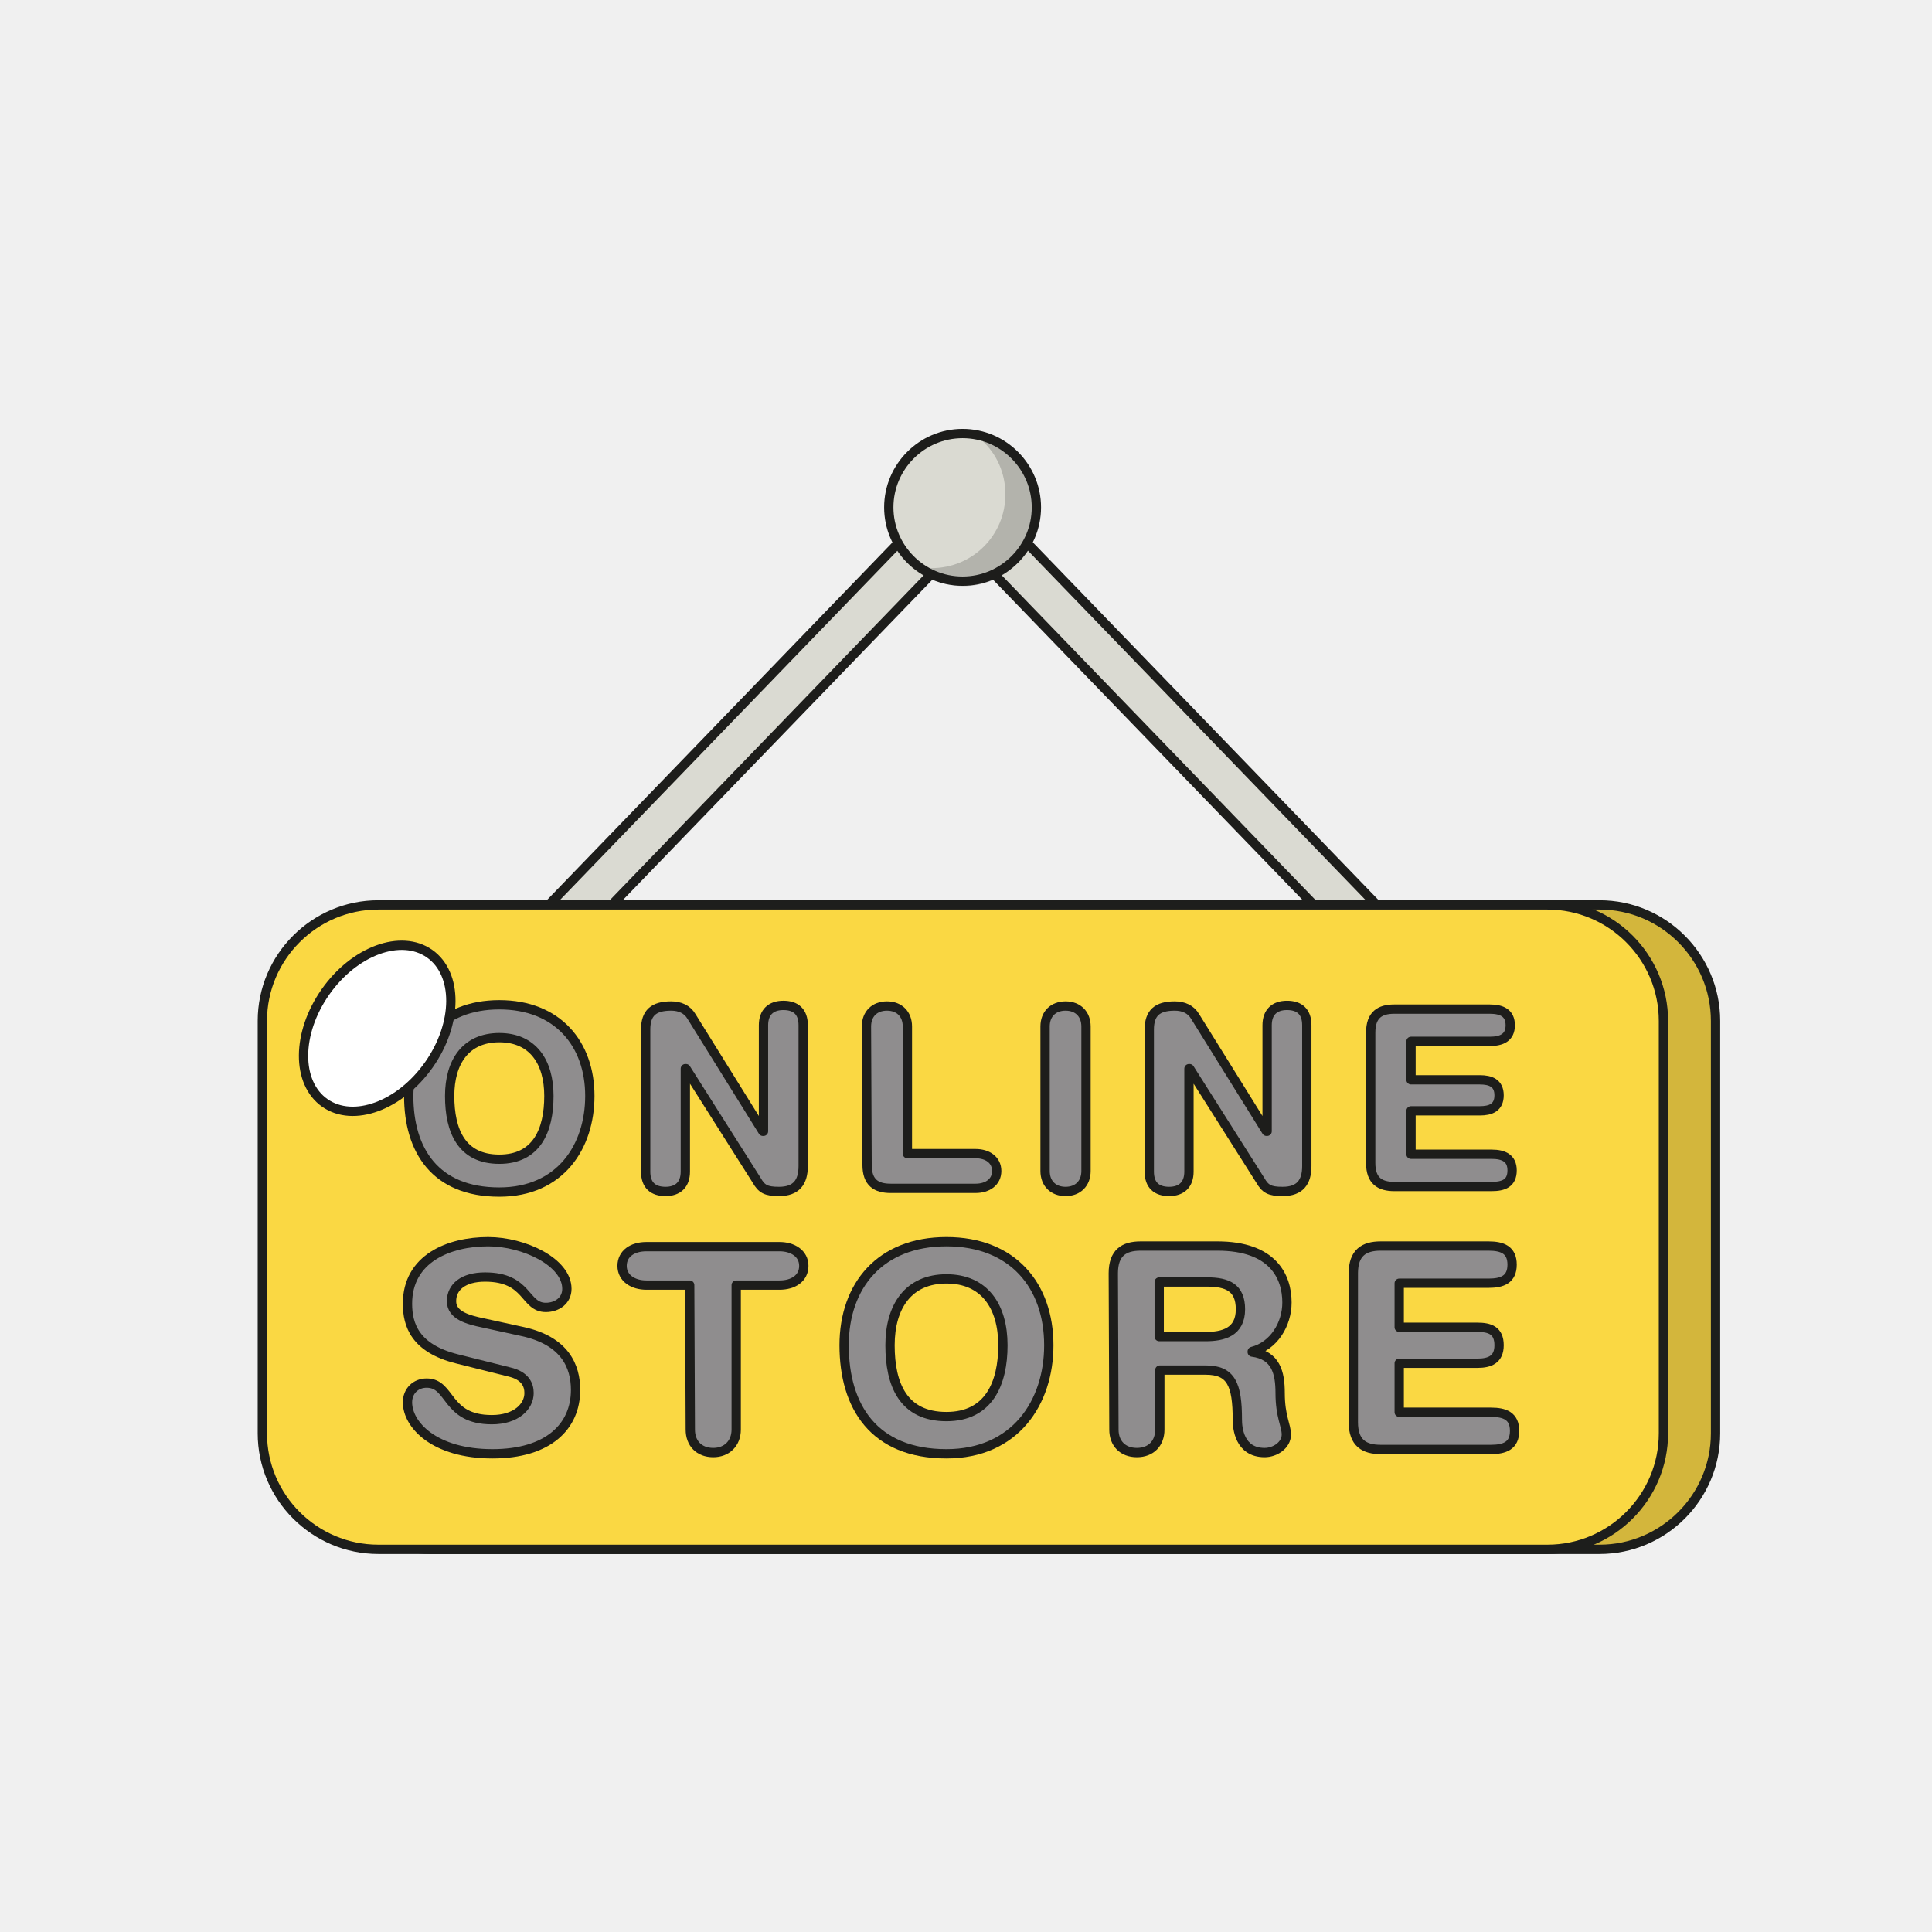
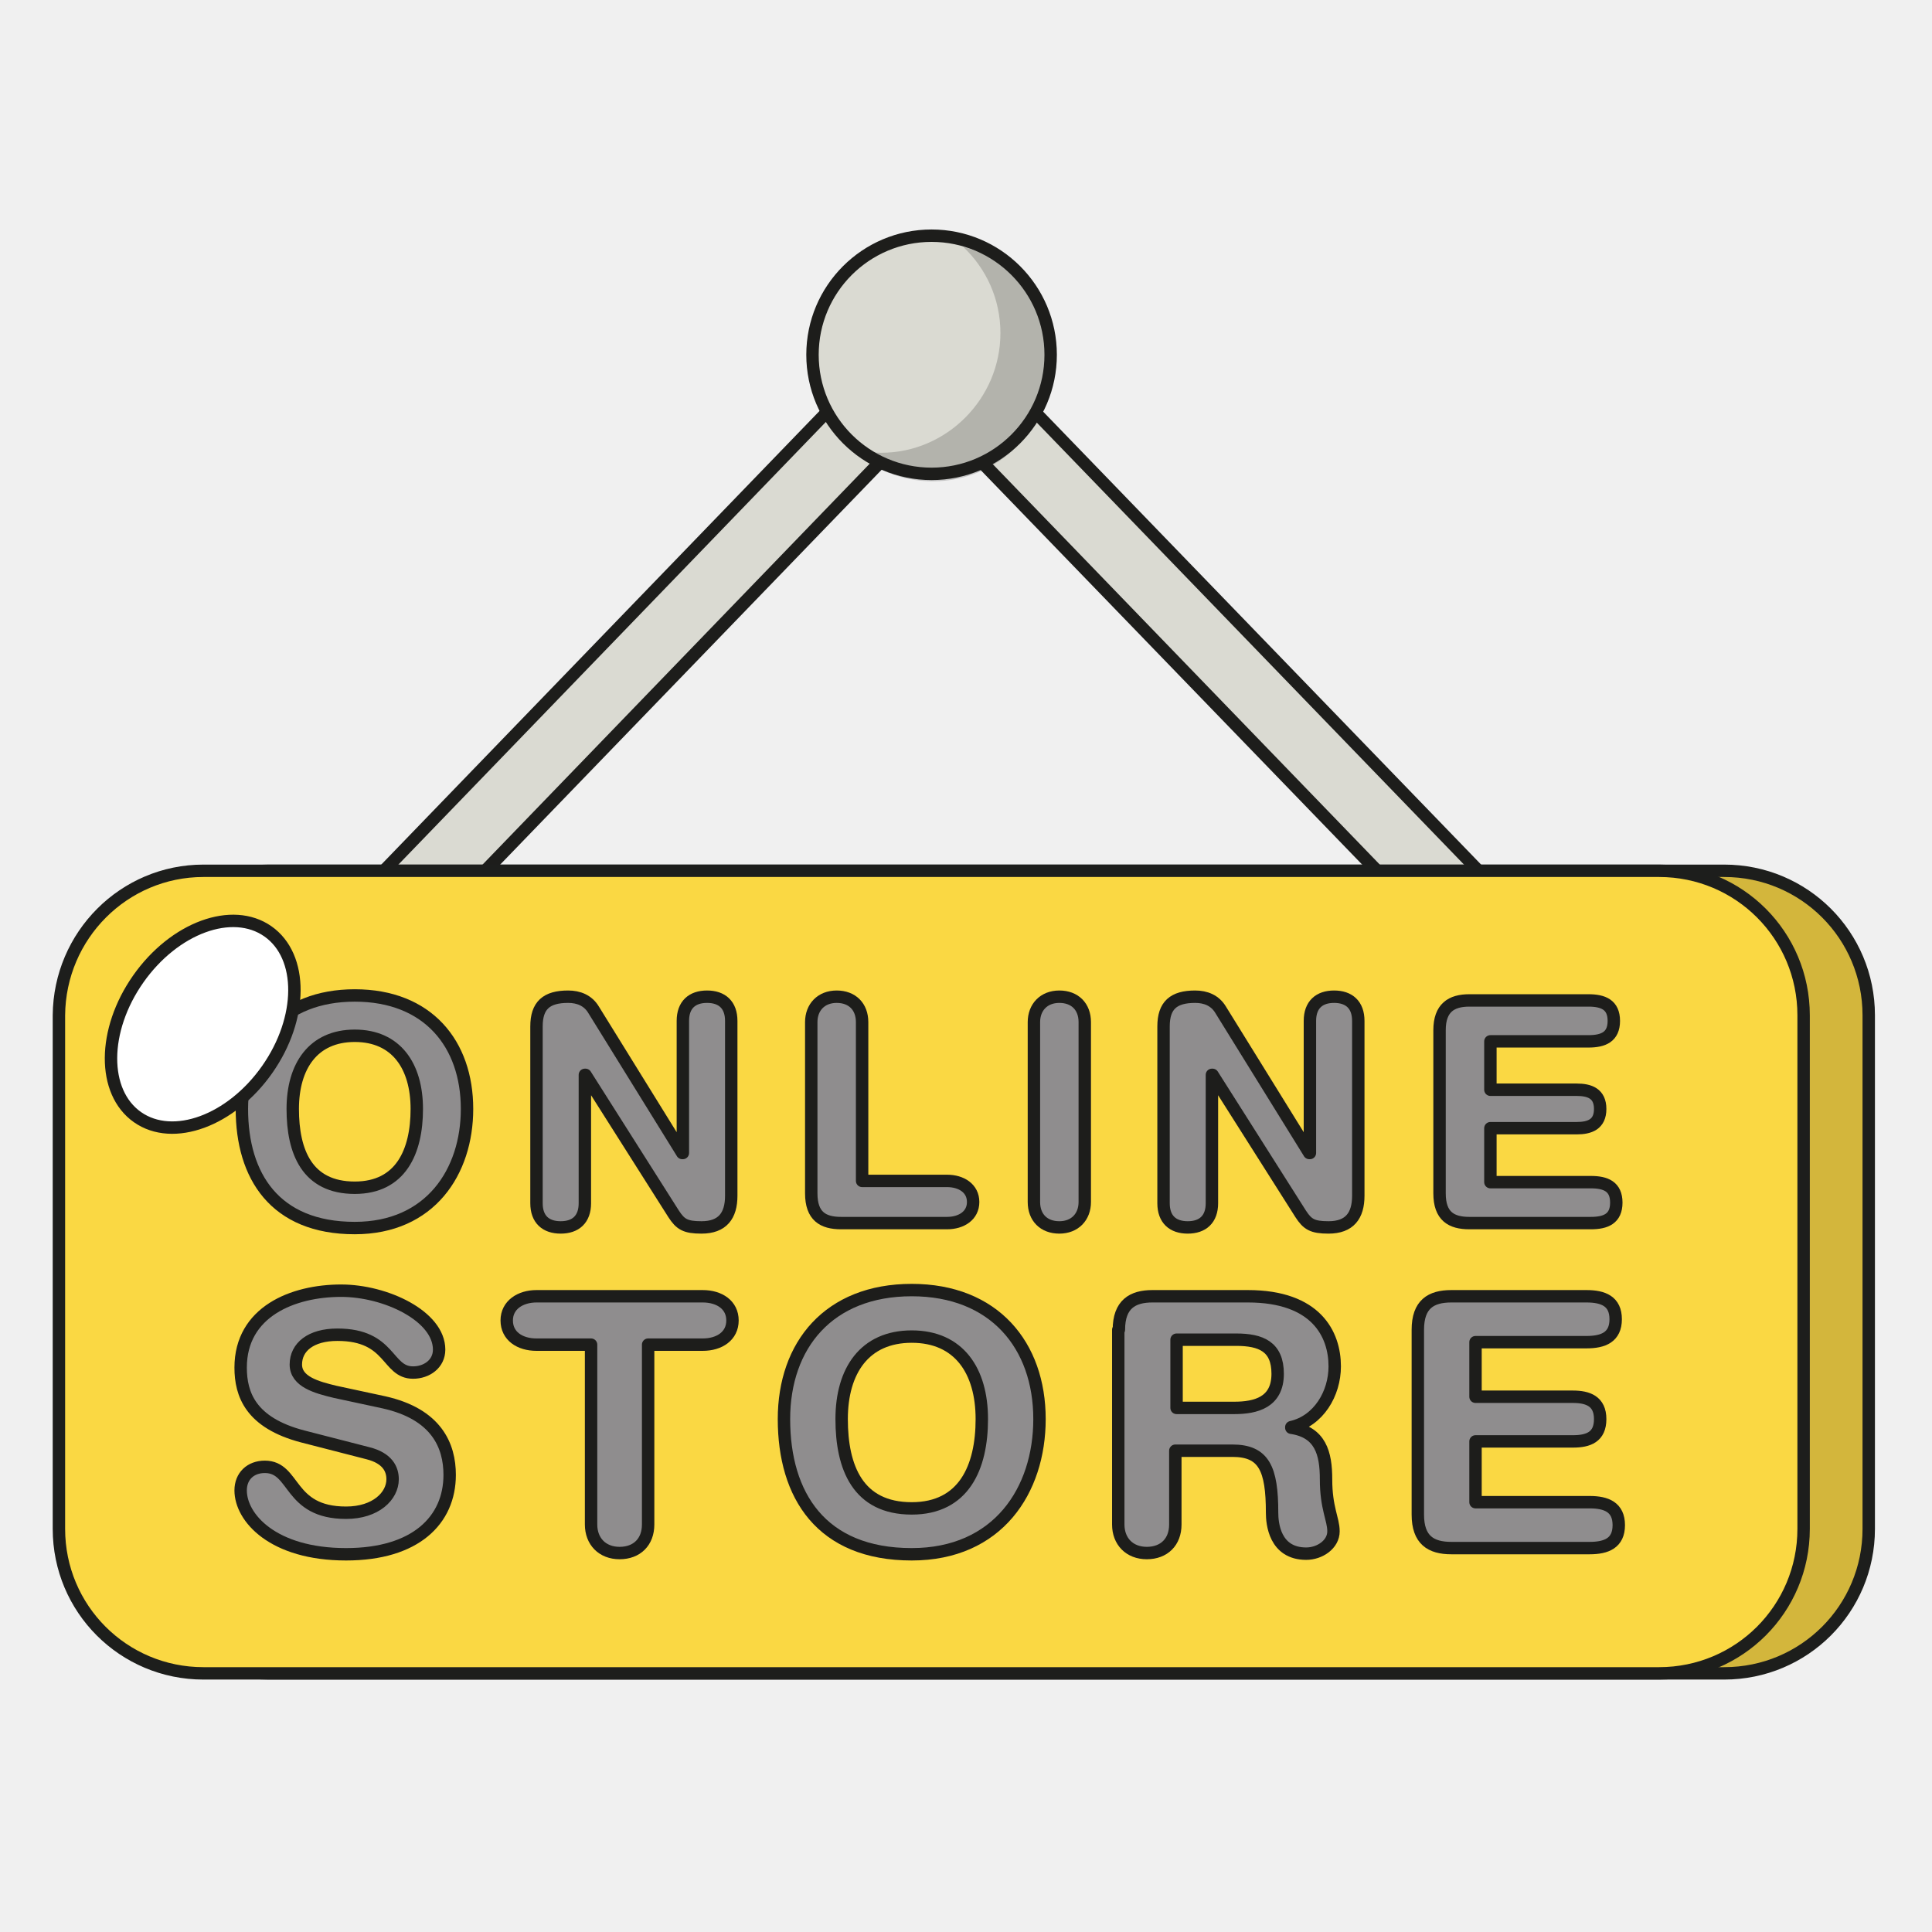
<svg xmlns="http://www.w3.org/2000/svg" version="1.1" id="Capa_1" x="0px" y="0px" viewBox="-443 445.5 311.5 311.5" style="enable-background:new -443 445.5 311.5 311.5;" xml:space="preserve">
  <style type="text/css">
- 	.st0{fill:#DADAD2;stroke:#1D1D1B;stroke-width:1.5;stroke-linecap:round;stroke-linejoin:round;stroke-miterlimit:10;}
- 	.st1{opacity:0.21;}
- 	.st2{fill:#1D1E1C;}
- 	.st3{fill:#D3B63C;stroke:#1D1E1C;stroke-width:1.5;stroke-linecap:round;stroke-linejoin:round;stroke-miterlimit:10;}
- 	.st4{fill:#FAD843;stroke:#1D1E1C;stroke-width:1.5;stroke-linecap:round;stroke-linejoin:round;stroke-miterlimit:10;}
- 	.st5{fill:#8F8D8E;stroke:#1D1D1B;stroke-width:1.5;stroke-linecap:round;stroke-linejoin:round;stroke-miterlimit:10;}
- 	.st6{fill:#FFFFFF;stroke:#1D1D1B;stroke-width:1.5;stroke-miterlimit:10;}
+ 	.st0{fill:#DADAD2;}
+ 	.st1{fill:#1D1D1B;}
+ 	.st2{fill:#DADAD2;stroke:#1D1D1B;stroke-width:2;stroke-linecap:round;stroke-linejoin:round;stroke-miterlimit:10;}
+ 	.st3{opacity:0.21;}
+ 	.st4{fill:#1D1E1C;}
+ 	.st5{fill:#D3B63C;stroke:#1D1E1C;stroke-width:2;stroke-linecap:round;stroke-linejoin:round;stroke-miterlimit:10;}
+ 	.st6{fill:#FAD843;stroke:#1D1E1C;stroke-width:2;stroke-linecap:round;stroke-linejoin:round;stroke-miterlimit:10;}
+ 	.st7{fill:#8F8D8E;stroke:#1D1D1B;stroke-width:2;stroke-linecap:round;stroke-linejoin:round;stroke-miterlimit:10;}
+ 	.st8{fill:#FFFFFF;stroke:#1D1D1B;stroke-width:2;stroke-miterlimit:10;}
</style>
  <g>
    <g>
-       <rect x="-255.7" y="514.8" transform="matrix(0.7191 -0.6949 0.6949 0.7191 -463.0834 -16.5459)" class="st0" width="7.3" height="99.4" />
+       <g>
+         <rect x="-241.2" y="482.6" transform="matrix(0.7191 -0.6949 0.6949 0.7191 -457.0553 -5.4472)" class="st0" width="11.8" height="160.1" />
+         <path class="st1" d="M-183.9,625.3C-183.9,625.3-183.9,625.3-183.9,625.3c-0.3,0-0.5-0.1-0.7-0.3l-111.3-115.1     c-0.2-0.2-0.3-0.4-0.3-0.7c0-0.3,0.1-0.5,0.3-0.7l8.5-8.2c0.4-0.4,1-0.4,1.4,0l111.3,115.1c0.4,0.4,0.4,1,0,1.4l-8.5,8.2     C-183.4,625.2-183.6,625.3-183.9,625.3z M-293.7,509.2l109.9,113.7l7-6.8l-109.9-113.7L-293.7,509.2z" />
+       </g>
    </g>
    <g>
-       <rect x="-373.2" y="560.9" transform="matrix(0.6948 -0.7192 0.7192 0.6948 -504.7351 -60.3942)" class="st0" width="99.4" height="7.3" />
+       <g>
+         <rect x="-430.4" y="556.7" transform="matrix(0.6948 -0.7192 0.7192 0.6948 -511.5226 -80.2985)" class="st0" width="160.1" height="11.8" />
+         <path class="st1" d="M-401.7,625.2c-0.3,0-0.5-0.1-0.7-0.3l-8.5-8.2c-0.2-0.2-0.3-0.4-0.3-0.7c0-0.3,0.1-0.5,0.3-0.7l111.2-115.1     c0.2-0.2,0.4-0.3,0.7-0.3c0.2,0,0.5,0.1,0.7,0.3l8.5,8.2c0.4,0.4,0.4,1,0,1.4L-401,624.9C-401.2,625.1-401.5,625.2-401.7,625.2z      M-408.8,616l7,6.8l109.8-113.7l-7-6.8L-408.8,616z" />
+       </g>
    </g>
  </g>
-   <path class="st0" d="M-287.8,515.4c6.6,0,11.9,5.4,11.9,11.9c0,6.6-5.4,11.9-11.9,11.9c-6.6,0-11.9-5.4-11.9-11.9  S-294.4,515.4-287.8,515.4z" />
-   <g class="st1">
-     <path class="st2" d="M-280.9,525.2c0-3.4-1.4-6.5-3.7-8.6c5.1,1.4,8.9,6,8.9,11.5c0,6.6-5.4,11.9-11.9,11.9c-3.2,0-6.1-1.3-8.2-3.3   c1,0.3,2,0.4,3,0.4C-286.2,537.1-280.9,531.8-280.9,525.2z" />
+   <path class="st2" d="M-292.8,483.5c10.6,0,19.2,8.6,19.2,19.2c0,10.6-8.6,19.2-19.2,19.2c-10.6,0-19.2-8.6-19.2-19.2  C-312,492.1-303.4,483.5-292.8,483.5z" />
+   <g class="st3">
+     <path class="st4" d="M-281.7,499.2c0-5.5-2.3-10.4-6-13.9c8.2,2.2,14.3,9.7,14.3,18.6c0,10.6-8.6,19.2-19.2,19.2   c-5.1,0-9.8-2-13.2-5.3c1.6,0.4,3.2,0.7,4.9,0.7C-290.4,518.5-281.7,509.8-281.7,499.2z" />
  </g>
-   <path class="st3" d="M-373.6,591.4h188.5c10.3,0,18.7,8.4,18.7,18.7v66.5c0,10.3-8.4,18.7-18.7,18.7h-188.5  c-10.3,0-18.7-8.4-18.7-18.7v-66.5C-392.3,599.8-384,591.4-373.6,591.4z" />
-   <path class="st4" d="M-382,591.4h188.5c10.3,0,18.7,8.4,18.7,18.7v66.5c0,10.3-8.4,18.7-18.7,18.7H-382c-10.3,0-18.7-8.4-18.7-18.7  v-66.5C-400.7,599.8-392.3,591.4-382,591.4z" />
+   <path class="st5" d="M-399.7,585.9H-165c12.9,0,23.3,10.4,23.3,23.3V692c0,12.9-10.4,23.3-23.3,23.3h-234.7  c-12.9,0-23.3-10.4-23.3-23.3v-82.8C-423,596.3-412.6,585.9-399.7,585.9z" />
+   <path class="st6" d="M-410.2,585.9h234.7c12.9,0,23.3,10.4,23.3,23.3V692c0,12.9-10.4,23.3-23.3,23.3h-234.7  c-12.9,0-23.3-10.4-23.3-23.3v-82.8C-433.4,596.3-423,585.9-410.2,585.9z" />
  <g>
    <g>
-       <path class="st5" d="M-362.5,607.5c9.4,0,14.6,6.3,14.6,14.7c0,8.1-4.7,15.5-14.6,15.5c-10.3,0-14.6-6.7-14.6-15.5    C-377,613.8-371.9,607.5-362.5,607.5z M-362.5,632.4c6,0,8-4.6,8-10.2c0-5.5-2.6-9.4-8-9.4s-8,3.9-8,9.4    C-370.5,627.8-368.6,632.4-362.5,632.4z" />
-       <path class="st5" d="M-338.9,611.5c0-2.7,1.3-3.8,4.1-3.8c1.4,0,2.6,0.5,3.3,1.7l11.5,18.5h0.1v-17.1c0-2.1,1.2-3.2,3.2-3.2    s3.2,1,3.2,3.2v22.7c0,2.6-1.1,4.1-3.9,4.1c-2.1,0-2.8-0.4-3.6-1.8l-11.4-18h-0.1v16.6c0,2.1-1.2,3.2-3.2,3.2s-3.2-1-3.2-3.2    C-338.9,634.4-338.9,611.5-338.9,611.5z" />
-       <path class="st5" d="M-303.3,611c0-2,1.3-3.3,3.3-3.3s3.3,1.3,3.3,3.3v20.5h11c1.9,0,3.4,1,3.4,2.8s-1.5,2.8-3.4,2.8h-13.7    c-2.3,0-3.8-0.9-3.8-3.8L-303.3,611L-303.3,611z" />
-       <path class="st5" d="M-274.5,611c0-2,1.3-3.3,3.3-3.3s3.3,1.3,3.3,3.3v23.3c0,2-1.3,3.3-3.3,3.3s-3.3-1.3-3.3-3.3V611z" />
-       <path class="st5" d="M-257.7,611.5c0-2.7,1.3-3.8,4.1-3.8c1.4,0,2.6,0.5,3.3,1.7l11.5,18.5h0.1v-17.1c0-2.1,1.2-3.2,3.2-3.2    s3.2,1,3.2,3.2v22.7c0,2.6-1.1,4.1-3.9,4.1c-2.1,0-2.8-0.4-3.6-1.8l-11.4-18h-0.1v16.6c0,2.1-1.2,3.2-3.2,3.2c-2,0-3.2-1-3.2-3.2    L-257.7,611.5L-257.7,611.5z" />
-       <path class="st5" d="M-222,612c0-2.9,1.5-3.8,3.8-3.8h15.4c1.9,0,3.3,0.6,3.3,2.6s-1.4,2.6-3.3,2.6h-12.7v6.2h11.1    c1.7,0,3.1,0.5,3.1,2.5s-1.4,2.5-3.1,2.5h-11.1v7h13c1.9,0,3.3,0.6,3.3,2.6c0,2.1-1.4,2.6-3.3,2.6h-15.7c-2.3,0-3.8-0.9-3.8-3.8    V612z" />
+       <path class="st7" d="M-385.8,606c11.8,0,18.1,7.8,18.1,18.3c0,10.1-5.9,19.2-18.1,19.2c-12.9,0-18.2-8.4-18.2-19.2    C-404,613.8-397.6,606-385.8,606z M-385.8,637c7.4,0,10-5.8,10-12.7c0-6.9-3.3-11.8-10-11.8c-6.7,0-10,4.9-10,11.8    C-395.8,631.2-393.5,637-385.8,637z" />
+       <path class="st7" d="M-356.5,611c0-3.4,1.6-4.8,5.1-4.8c1.7,0,3.2,0.6,4.1,2.1l14.3,23.1h0.1v-21.3c0-2.6,1.5-3.9,3.9-3.9    s3.9,1.3,3.9,3.9v28.2c0,3.2-1.4,5.1-4.8,5.1c-2.6,0-3.4-0.5-4.5-2.2l-14.2-22.4h-0.1v20.7c0,2.6-1.5,3.9-3.9,3.9    s-3.9-1.3-3.9-3.9V611z" />
+       <path class="st7" d="M-312.2,610.3c0-2.4,1.6-4.1,4.1-4.1s4.1,1.6,4.1,4.1v25.6h13.7c2.3,0,4.2,1.2,4.2,3.4s-1.9,3.4-4.2,3.4    h-17.1c-2.9,0-4.8-1.1-4.8-4.8V610.3z" />
+       <path class="st7" d="M-276.3,610.3c0-2.4,1.6-4.1,4.1-4.1s4.1,1.6,4.1,4.1v29c0,2.4-1.6,4.1-4.1,4.1s-4.1-1.6-4.1-4.1V610.3z" />
+       <path class="st7" d="M-255.4,611c0-3.4,1.6-4.8,5.1-4.8c1.7,0,3.2,0.6,4.1,2.1l14.3,23.1h0.1v-21.3c0-2.6,1.5-3.9,3.9-3.9    s3.9,1.3,3.9,3.9v28.2c0,3.2-1.4,5.1-4.8,5.1c-2.6,0-3.4-0.5-4.5-2.2l-14.2-22.4h-0.1v20.7c0,2.6-1.5,3.9-3.9,3.9    s-3.9-1.3-3.9-3.9L-255.4,611L-255.4,611z" />
+       <path class="st7" d="M-210.9,611.6c0-3.6,1.9-4.8,4.8-4.8h19.2c2.4,0,4.1,0.7,4.1,3.3c0,2.6-1.7,3.3-4.1,3.3h-15.8v7.8h13.9    c2.1,0,3.8,0.6,3.8,3.1s-1.7,3.1-3.8,3.1h-13.9v8.7h16.2c2.4,0,4.1,0.7,4.1,3.3s-1.7,3.3-4.1,3.3h-19.6c-2.9,0-4.8-1.1-4.8-4.8    L-210.9,611.6L-210.9,611.6z" />
    </g>
    <g>
-       <path class="st5" d="M-358.7,660.2c6.8,1.5,8.5,5.6,8.5,9.4c0,5.9-4.4,10.3-13.4,10.3c-9.4,0-13.7-4.7-13.7-8.3    c0-1.8,1.3-3.1,3.1-3.1c4,0,3,5.9,10.5,5.9c3.9,0,6-2.1,6-4.3c0-1.3-0.6-2.8-3.2-3.4l-8.4-2.1c-6.8-1.7-8-5.5-8-8.9    c0-7.3,6.7-10,13-10c5.8,0,12.7,3.3,12.7,7.6c0,1.9-1.6,3-3.4,3c-3.5,0-2.8-4.9-9.8-4.9c-3.5,0-5.4,1.6-5.4,3.9s2.7,3,5.1,3.5    L-358.7,660.2z" />
-       <path class="st5" d="M-331.8,652.7h-7c-2.1,0-3.9-1.1-3.9-3.1s1.7-3.1,3.9-3.1h21.5c2.1,0,3.9,1.1,3.9,3.1s-1.7,3.1-3.9,3.1h-7    V676c0,2.2-1.5,3.7-3.7,3.7c-2.3,0-3.7-1.5-3.7-3.7L-331.8,652.7L-331.8,652.7z" />
-       <path class="st5" d="M-290.4,645.7c10.7,0,16.5,7.1,16.5,16.7c0,9.2-5.4,17.5-16.5,17.5c-11.7,0-16.5-7.6-16.5-17.5    C-306.9,652.8-301.1,645.7-290.4,645.7z M-290.4,673.9c6.8,0,9.1-5.3,9.1-11.5c0-6.3-3-10.7-9.1-10.7s-9.1,4.4-9.1,10.7    C-299.5,668.7-297.4,673.9-290.4,673.9z" />
-       <path class="st5" d="M-263.5,650.8c0-3.3,1.7-4.4,4.4-4.4h12.4c8.9,0,11.2,4.9,11.2,9.1c0,3.5-2.1,7-5.6,7.9v0.1    c3.8,0.5,4.5,3.3,4.5,6.6c0,3.8,1,5.2,1,6.7c0,1.7-1.8,2.9-3.5,2.9c-4.1,0-4.4-4-4.4-5.3c0-5.7-1-8-5.1-8h-7.4v9.6    c0,2.2-1.4,3.7-3.7,3.7s-3.7-1.5-3.7-3.7L-263.5,650.8L-263.5,650.8z M-256.1,661h7.5c2.8,0,5.6-0.7,5.6-4.4    c0-3.5-2.1-4.4-5.4-4.4h-7.7L-256.1,661L-256.1,661z" />
-       <path class="st5" d="M-224.8,650.8c0-3.3,1.7-4.4,4.4-4.4h17.4c2.2,0,3.8,0.6,3.8,3c0,2.4-1.6,3-3.8,3h-14.4v7.1h12.6    c2,0,3.5,0.5,3.5,2.9c0,2.3-1.5,2.9-3.5,2.9h-12.6v7.9h14.8c2.2,0,3.8,0.6,3.8,3c0,2.4-1.6,3-3.8,3h-17.8c-2.6,0-4.4-1-4.4-4.4    L-224.8,650.8L-224.8,650.8z" />
+       <path class="st7" d="M-381.1,671.6c8.5,1.9,10.6,7,10.6,11.7c0,7.3-5.5,12.8-16.7,12.8c-11.8,0-17-5.9-17-10.3    c0-2.3,1.6-3.8,3.9-3.8c5,0,3.7,7.4,13.1,7.4c4.8,0,7.5-2.7,7.5-5.4c0-1.6-0.8-3.4-4-4.2l-10.5-2.7c-8.4-2.2-10-6.8-10-11.1    c0-9,8.4-12.4,16.2-12.4c7.2,0,15.8,4.1,15.8,9.5c0,2.3-2,3.7-4.2,3.7c-4.3,0-3.5-6.1-12.2-6.1c-4.3,0-6.7,2-6.7,4.8    s3.4,3.7,6.3,4.4L-381.1,671.6z" />
+       <path class="st7" d="M-347.7,662.3h-8.8c-2.7,0-4.8-1.4-4.8-3.9s2.2-3.9,4.8-3.9h26.8c2.7,0,4.8,1.4,4.8,3.9s-2.1,3.9-4.8,3.9    h-8.8v29c0,2.8-1.8,4.6-4.6,4.6c-2.8,0-4.6-1.9-4.6-4.6V662.3z" />
+       <path class="st7" d="M-296,653.5c13.3,0,20.6,8.9,20.6,20.8c0,11.5-6.7,21.8-20.6,21.8c-14.6,0-20.6-9.5-20.6-21.8    C-316.6,662.4-309.4,653.5-296,653.5z M-296,688.7c8.4,0,11.3-6.6,11.3-14.4S-288.4,661-296,661s-11.3,5.5-11.3,13.3    S-304.7,688.7-296,688.7z" />
+       <path class="st7" d="M-262.6,659.9c0-4.1,2.2-5.4,5.4-5.4h15.4c11,0,14,6.1,14,11.3c0,4.4-2.6,8.8-7,9.8v0.1    c4.7,0.7,5.6,4.1,5.6,8.3c0,4.7,1.2,6.4,1.2,8.4c0,2.1-2.2,3.6-4.4,3.6c-5.1,0-5.5-4.9-5.5-6.6c0-7.1-1.3-10-6.4-10h-9.2v11.9    c0,2.8-1.8,4.6-4.6,4.6c-2.8,0-4.6-1.9-4.6-4.6v-31.4H-262.6z M-253.3,672.5h9.3c3.5,0,7-0.9,7-5.5c0-4.4-2.7-5.5-6.7-5.5h-9.6    V672.5z" />
+       <path class="st7" d="M-214.4,659.9c0-4.1,2.1-5.4,5.4-5.4h21.8c2.7,0,4.7,0.8,4.7,3.7c0,2.9-2,3.7-4.7,3.7h-17.9v8.8h15.7    c2.4,0,4.4,0.7,4.4,3.6c0,2.9-1.9,3.6-4.4,3.6h-15.7v9.8h18.4c2.7,0,4.7,0.8,4.7,3.7c0,2.9-2,3.7-4.7,3.7H-209    c-3.3,0-5.4-1.3-5.4-5.4V659.9z" />
    </g>
  </g>
-   <ellipse transform="matrix(0.5747 -0.8184 0.8184 0.5747 -662.8199 -52.8118)" class="st6" cx="-382.2" cy="611.3" rx="14.7" ry="10.2" />
+   <ellipse transform="matrix(0.5747 -0.8184 0.8184 0.5747 -674.2328 -76.0586)" class="st8" cx="-410.3" cy="610.6" rx="18.3" ry="12.7" />
</svg>
